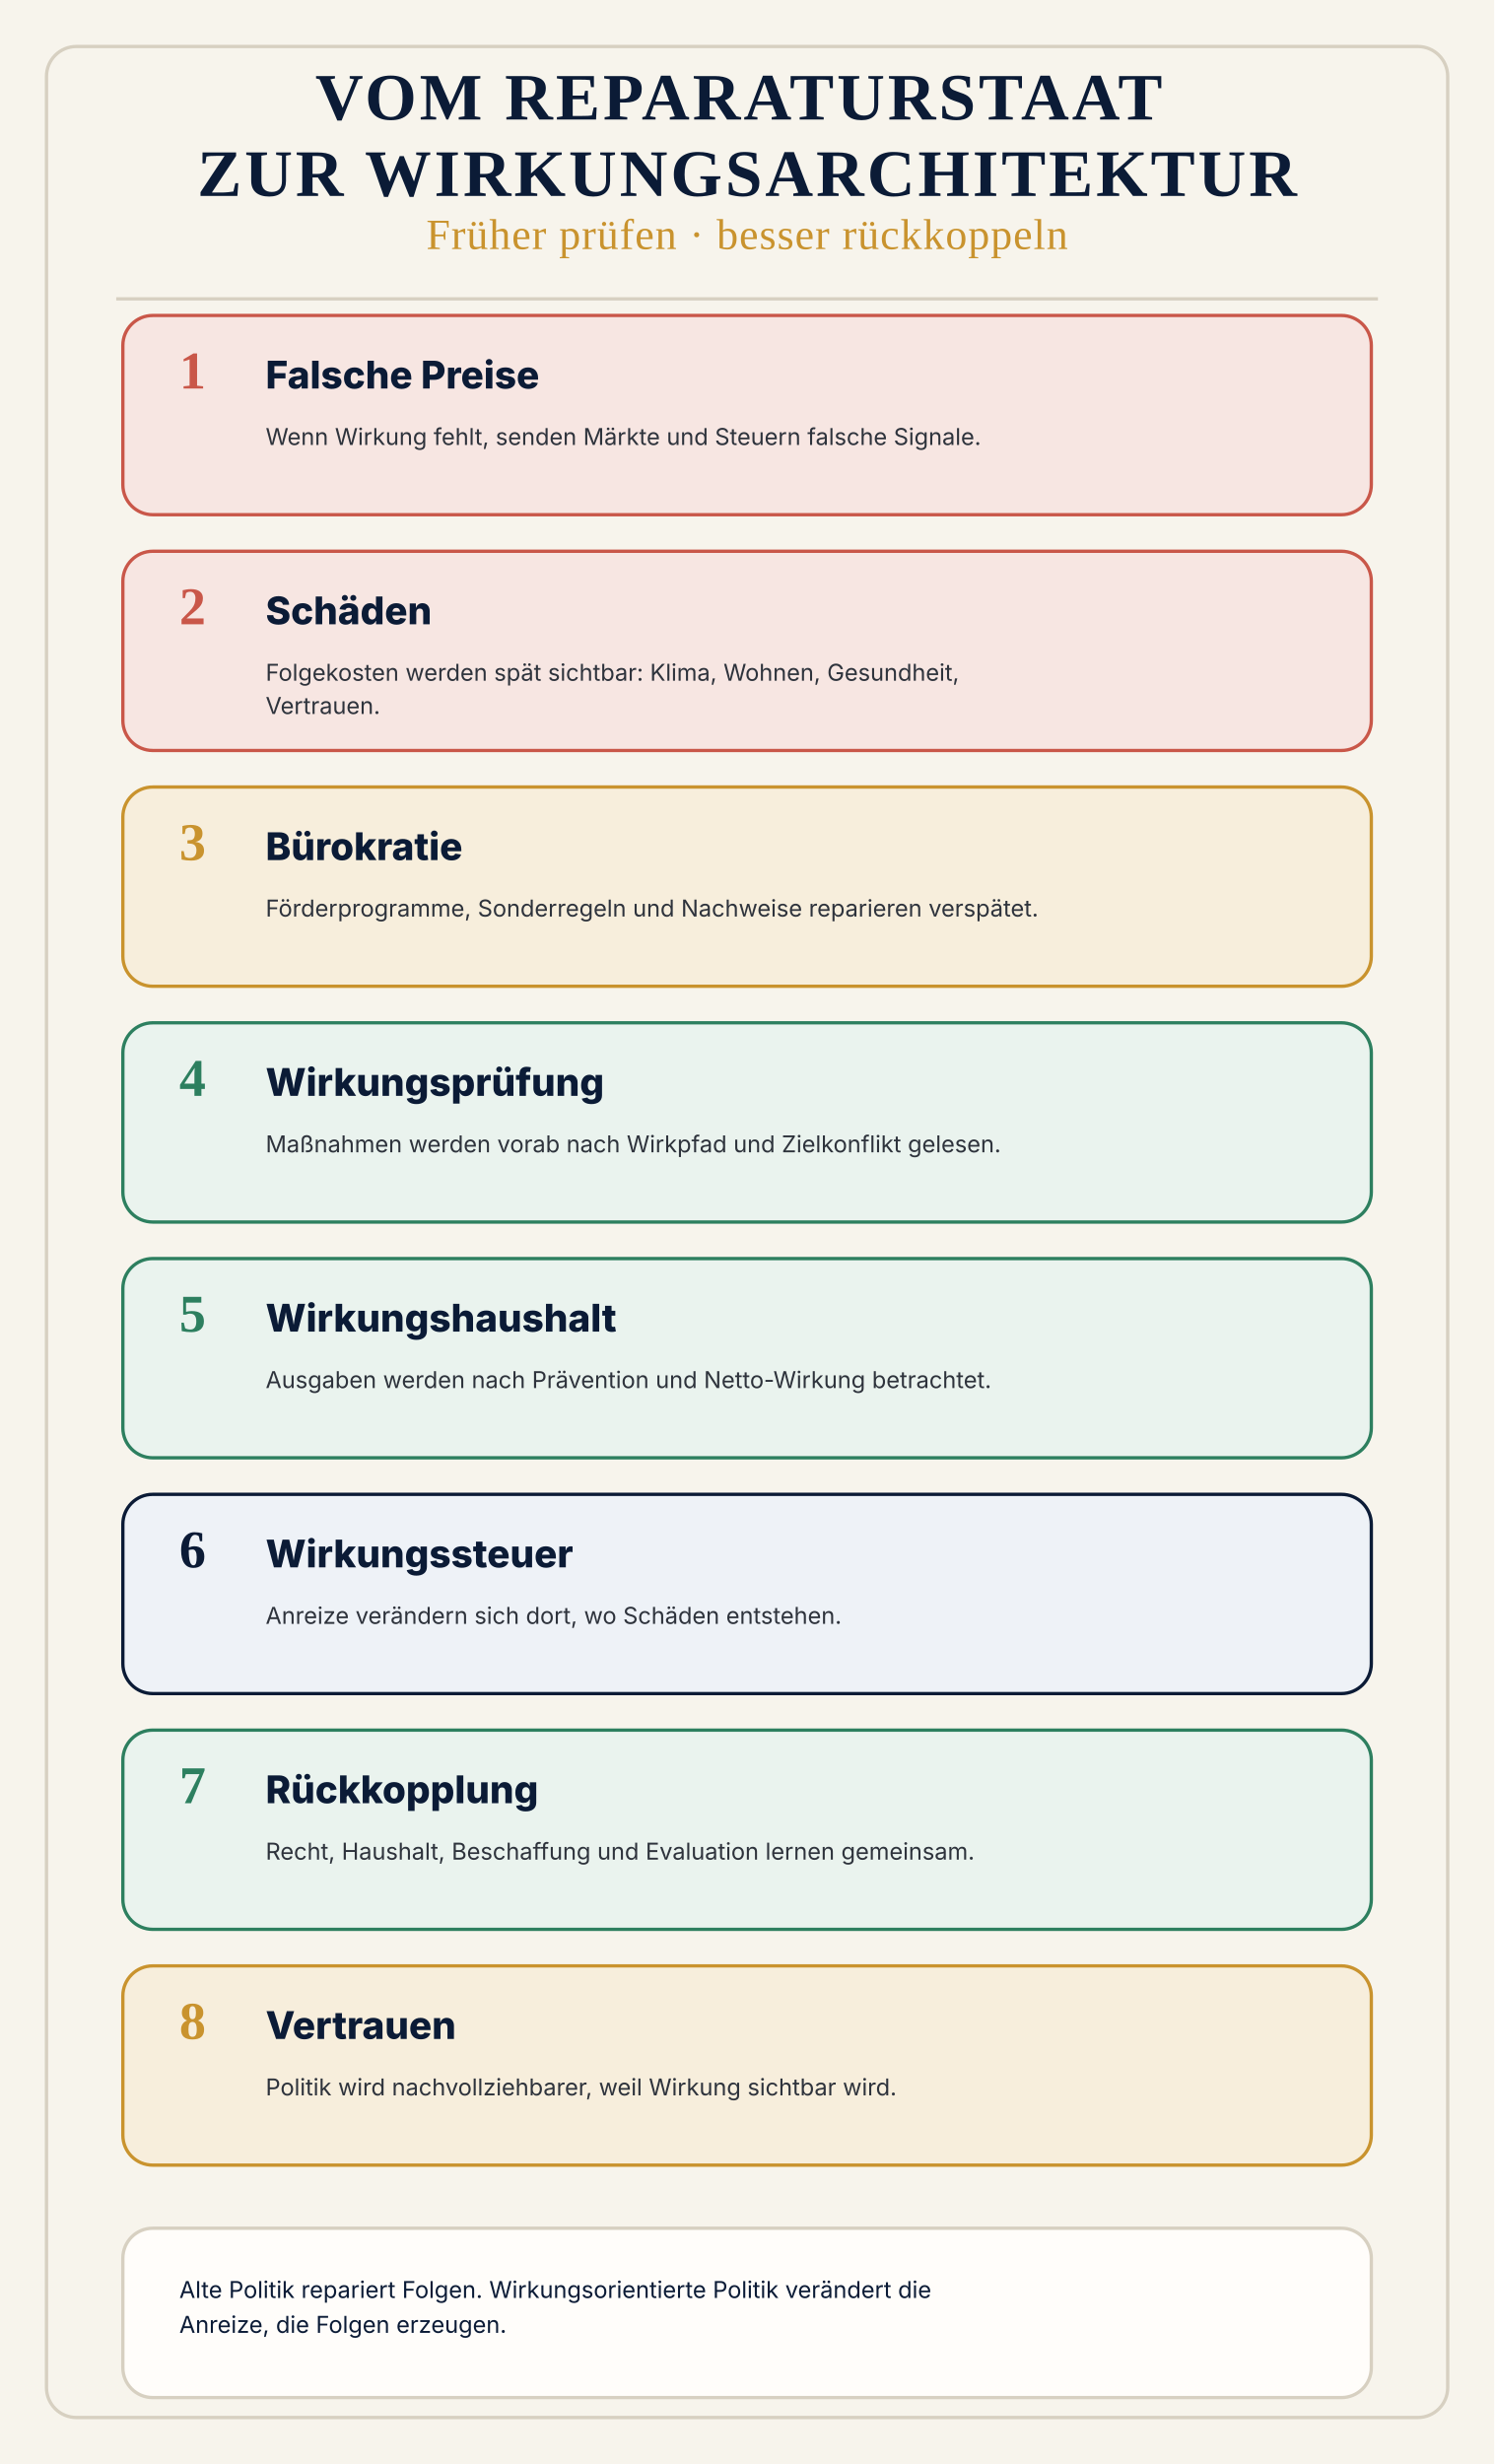
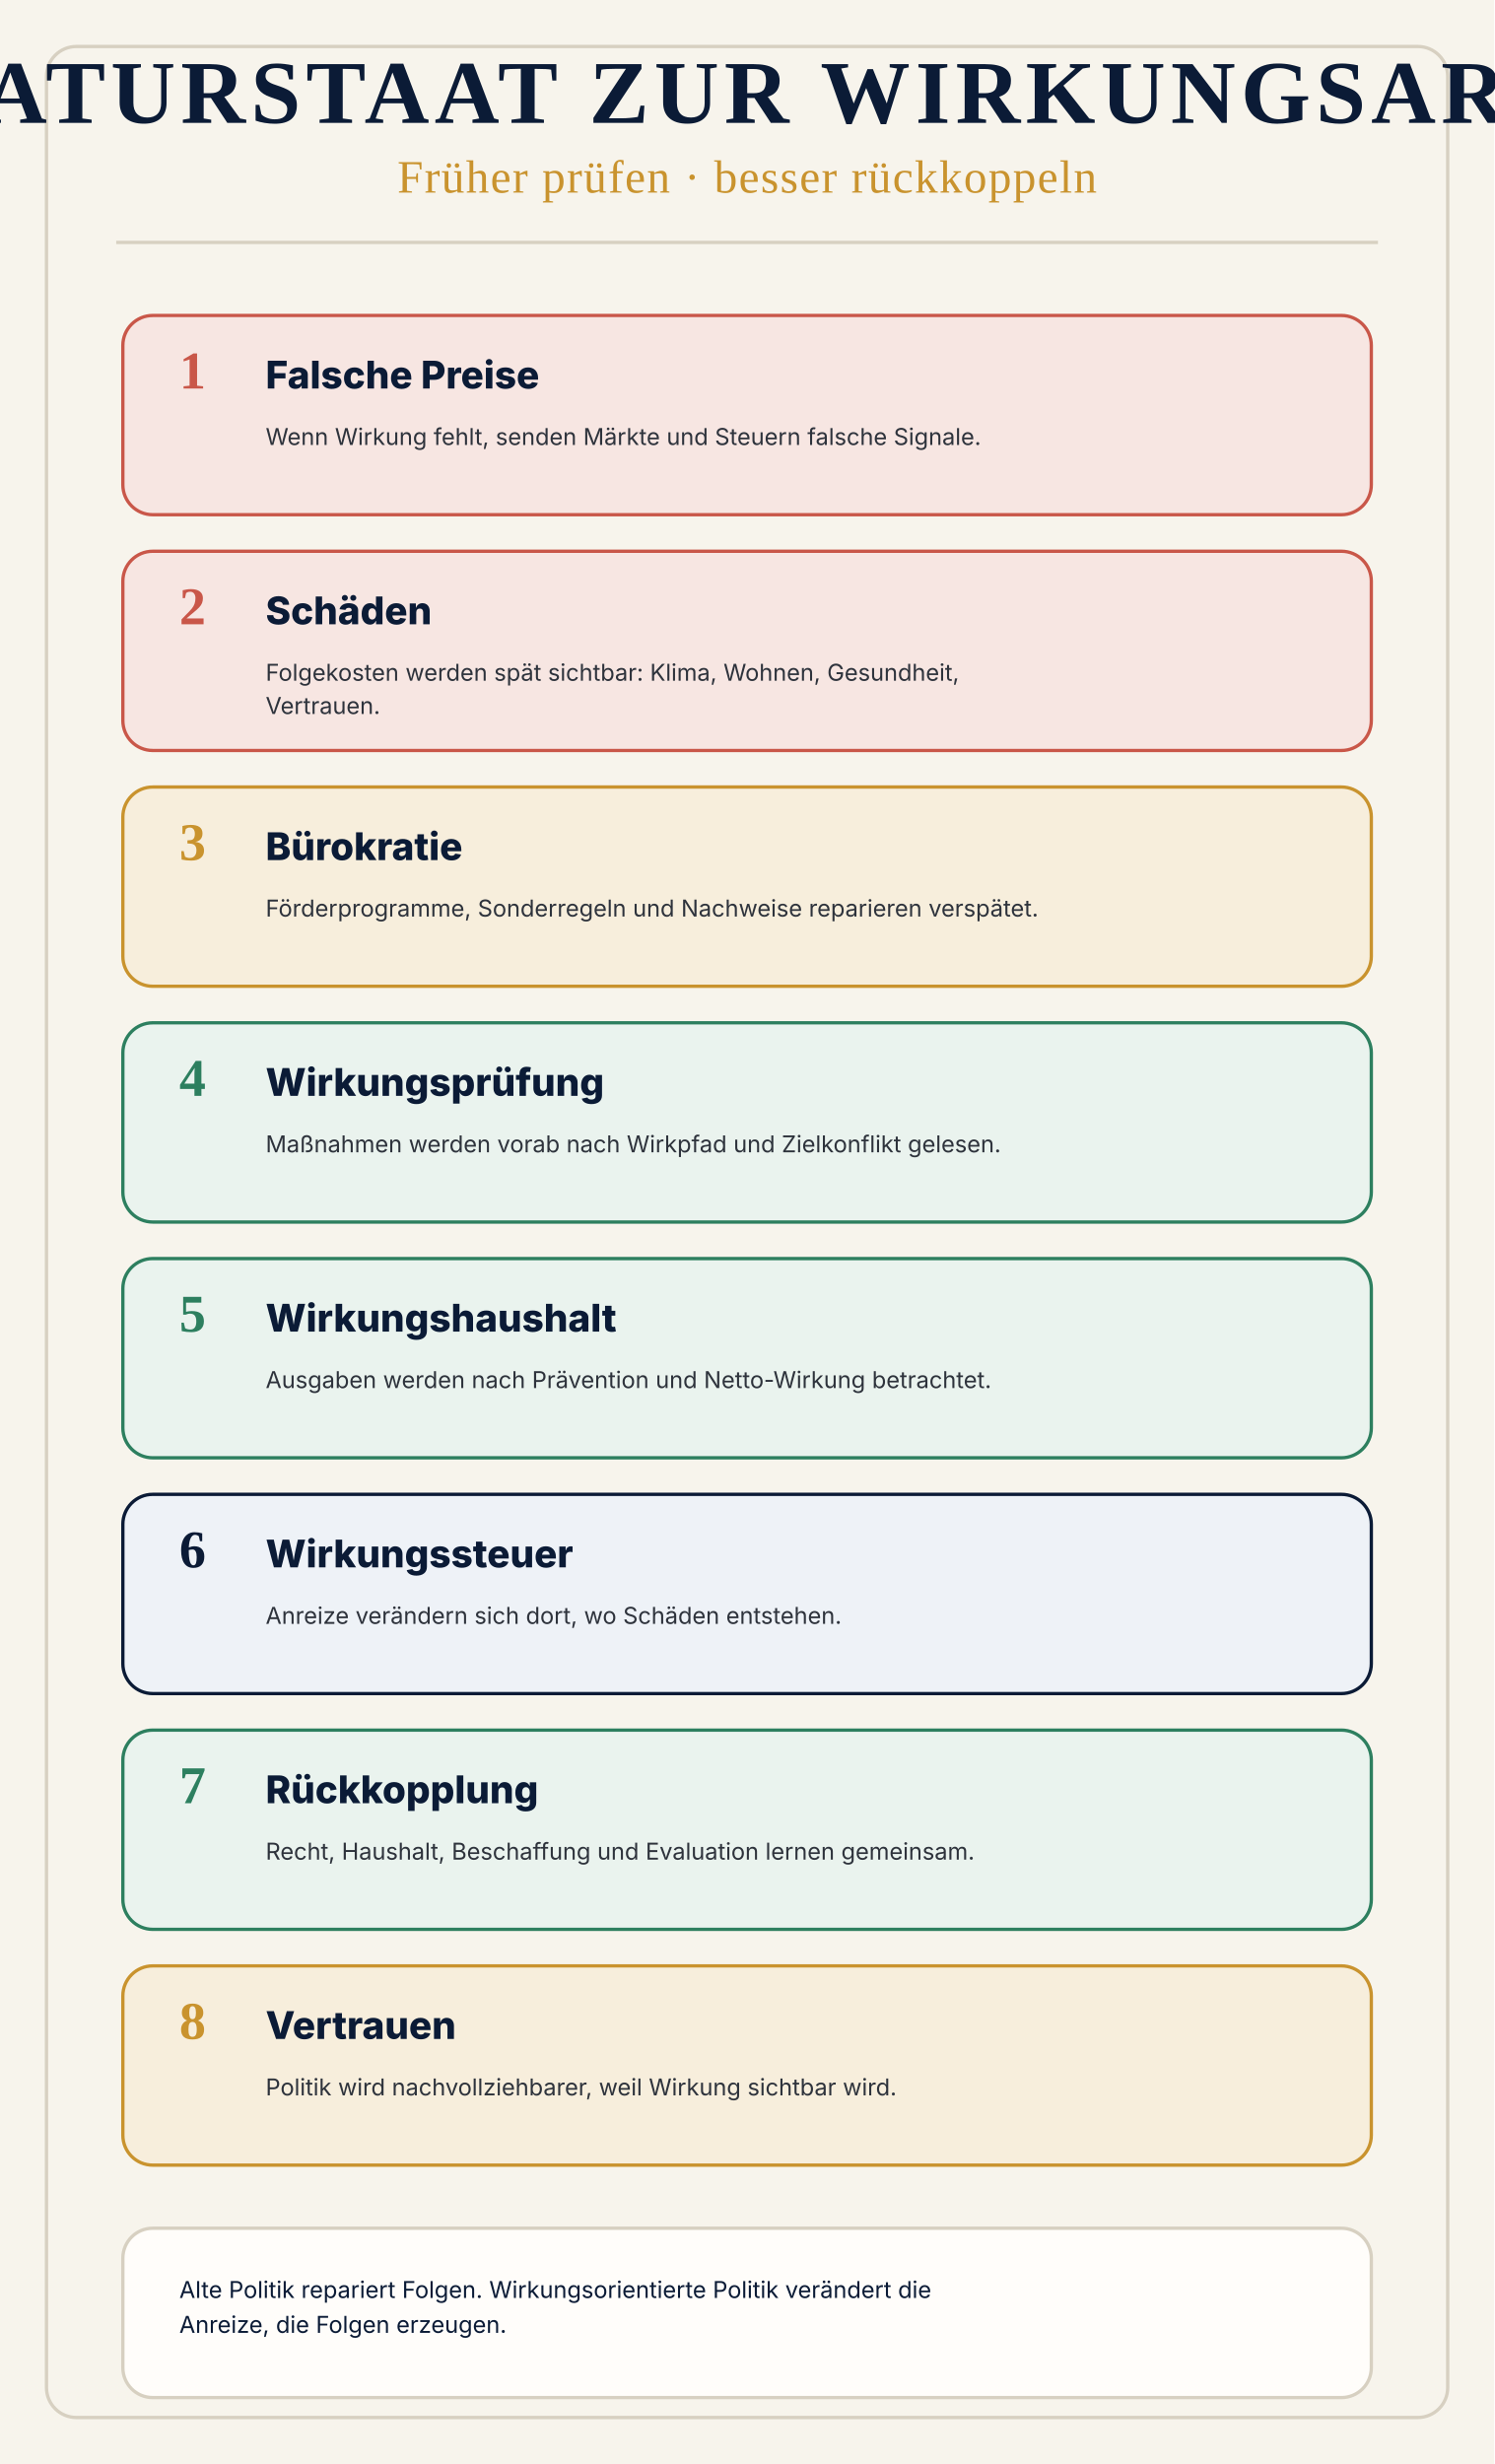
<svg xmlns="http://www.w3.org/2000/svg" width="900" height="1484" viewBox="0 0 900 1484" role="img" aria-labelledby="title desc">
  <defs>
    <style>
.bg{fill:#F7F4EC}.navy{fill:#0B1B36}.green{fill:#2D7F5F}.gold{fill:#C9932E}.coral{fill:#C95749}.text{fill:#2E333C}
.line{stroke:#D7D0C1;stroke-width:2;fill:none}.nline{stroke:#0B1B36;stroke-width:2.3;fill:none}.gline{stroke:#2D7F5F;stroke-width:2.3;fill:none}.oline{stroke:#C9932E;stroke-width:2.3;fill:none}.cline{stroke:#C95749;stroke-width:2.3;fill:none}
.card{fill:#fffdfa;stroke:#D7D0C1;stroke-width:2}.softn{fill:#EEF2F7;stroke:#0B1B36;stroke-width:2}.softg{fill:#EAF3EE;stroke:#2D7F5F;stroke-width:2}.softo{fill:#F7EEDC;stroke:#C9932E;stroke-width:2}.softc{fill:#F7E6E2;stroke:#C95749;stroke-width:2}
- .title{font-family:Georgia,'Times New Roman',serif;font-size:40px;font-weight:700;letter-spacing:1.8px}.subtitle{font-family:Georgia,'Times New Roman',serif;font-size:26px;letter-spacing:.6px}
+ .title{font-family:Georgia,'Times New Roman',serif;font-size:54px;font-weight:700;letter-spacing:3.2px}.subtitle{font-family:Georgia,'Times New Roman',serif;font-size:28px;letter-spacing:.8px}
.kicker{font-family:Inter,Arial,sans-serif;font-size:15px;font-weight:800;letter-spacing:1.6px;text-transform:uppercase}.h{font-family:Inter,Arial,sans-serif;font-size:23px;font-weight:800}.body{font-family:Inter,Arial,sans-serif;font-size:17px}.small{font-family:Inter,Arial,sans-serif;font-size:14px}.num{font-family:Georgia,'Times New Roman',serif;font-size:32px;font-weight:700}
</style>
    <marker id="arrow" markerWidth="12" markerHeight="12" refX="9" refY="6" orient="auto">
      <path d="M2 2 L10 6 L2 10 Z" fill="#C9932E" />
    </marker>
  </defs>
  <rect class="bg" width="900" height="1484" />
  <rect x="28" y="28" width="844" height="1428" rx="18" fill="none" stroke="#D7D0C1" stroke-width="2" />
-   <text x="450" y="72" class="title navy" text-anchor="middle">
-     <tspan x="450" dy="0">VOM REPARATURSTAAT</tspan>
-     <tspan x="450" dy="46">ZUR WIRKUNGSARCHITEKTUR</tspan>
-   </text>
-   <text x="450" y="150" class="subtitle gold" text-anchor="middle">Früher prüfen · besser rückkoppeln</text>
-   <line x1="70" y1="180" x2="830" y2="180" class="line" />
+   <text x="450" y="74" class="title navy" text-anchor="middle">VOM REPARATURSTAAT ZUR WIRKUNGSARCHITEKTUR</text>
+   <text x="450" y="116" class="subtitle gold" text-anchor="middle">Früher prüfen · besser rückkoppeln</text>
+   <line x1="70" y1="146" x2="830" y2="146" class="line" />
  <rect x="74" y="190" width="752" height="120" rx="18" class="softc" />
  <text x="108" y="234" class="num coral">1</text>
  <text x="160" y="234" class="h navy">Falsche Preise</text>
  <text x="160" y="268" class="small text">Wenn Wirkung fehlt, senden Märkte und Steuern falsche Signale.</text>
  <rect x="74" y="332" width="752" height="120" rx="18" class="softc" />
  <text x="108" y="376" class="num coral">2</text>
  <text x="160" y="376" class="h navy">Schäden</text>
  <text x="160" y="410" class="small text">Folgekosten werden spät sichtbar: Klima, Wohnen, Gesundheit,</text>
  <text x="160" y="430" class="small text">Vertrauen.</text>
  <rect x="74" y="474" width="752" height="120" rx="18" class="softo" />
  <text x="108" y="518" class="num gold">3</text>
  <text x="160" y="518" class="h navy">Bürokratie</text>
  <text x="160" y="552" class="small text">Förderprogramme, Sonderregeln und Nachweise reparieren verspätet.</text>
  <rect x="74" y="616" width="752" height="120" rx="18" class="softg" />
  <text x="108" y="660" class="num green">4</text>
  <text x="160" y="660" class="h navy">Wirkungsprüfung</text>
  <text x="160" y="694" class="small text">Maßnahmen werden vorab nach Wirkpfad und Zielkonflikt gelesen.</text>
  <rect x="74" y="758" width="752" height="120" rx="18" class="softg" />
  <text x="108" y="802" class="num green">5</text>
  <text x="160" y="802" class="h navy">Wirkungshaushalt</text>
  <text x="160" y="836" class="small text">Ausgaben werden nach Prävention und Netto-Wirkung betrachtet.</text>
  <rect x="74" y="900" width="752" height="120" rx="18" class="softn" />
  <text x="108" y="944" class="num navy">6</text>
  <text x="160" y="944" class="h navy">Wirkungssteuer</text>
  <text x="160" y="978" class="small text">Anreize verändern sich dort, wo Schäden entstehen.</text>
  <rect x="74" y="1042" width="752" height="120" rx="18" class="softg" />
  <text x="108" y="1086" class="num green">7</text>
  <text x="160" y="1086" class="h navy">Rückkopplung</text>
  <text x="160" y="1120" class="small text">Recht, Haushalt, Beschaffung und Evaluation lernen gemeinsam.</text>
  <rect x="74" y="1184" width="752" height="120" rx="18" class="softo" />
  <text x="108" y="1228" class="num gold">8</text>
  <text x="160" y="1228" class="h navy">Vertrauen</text>
  <text x="160" y="1262" class="small text">Politik wird nachvollziehbarer, weil Wirkung sichtbar wird.</text>
  <rect x="74" y="1342" width="752" height="102" rx="18" class="card" />
  <text x="108" y="1384" class="small navy">Alte Politik repariert Folgen. Wirkungsorientierte Politik verändert die</text>
  <text x="108" y="1405" class="small navy">Anreize, die Folgen erzeugen.</text>
</svg>
